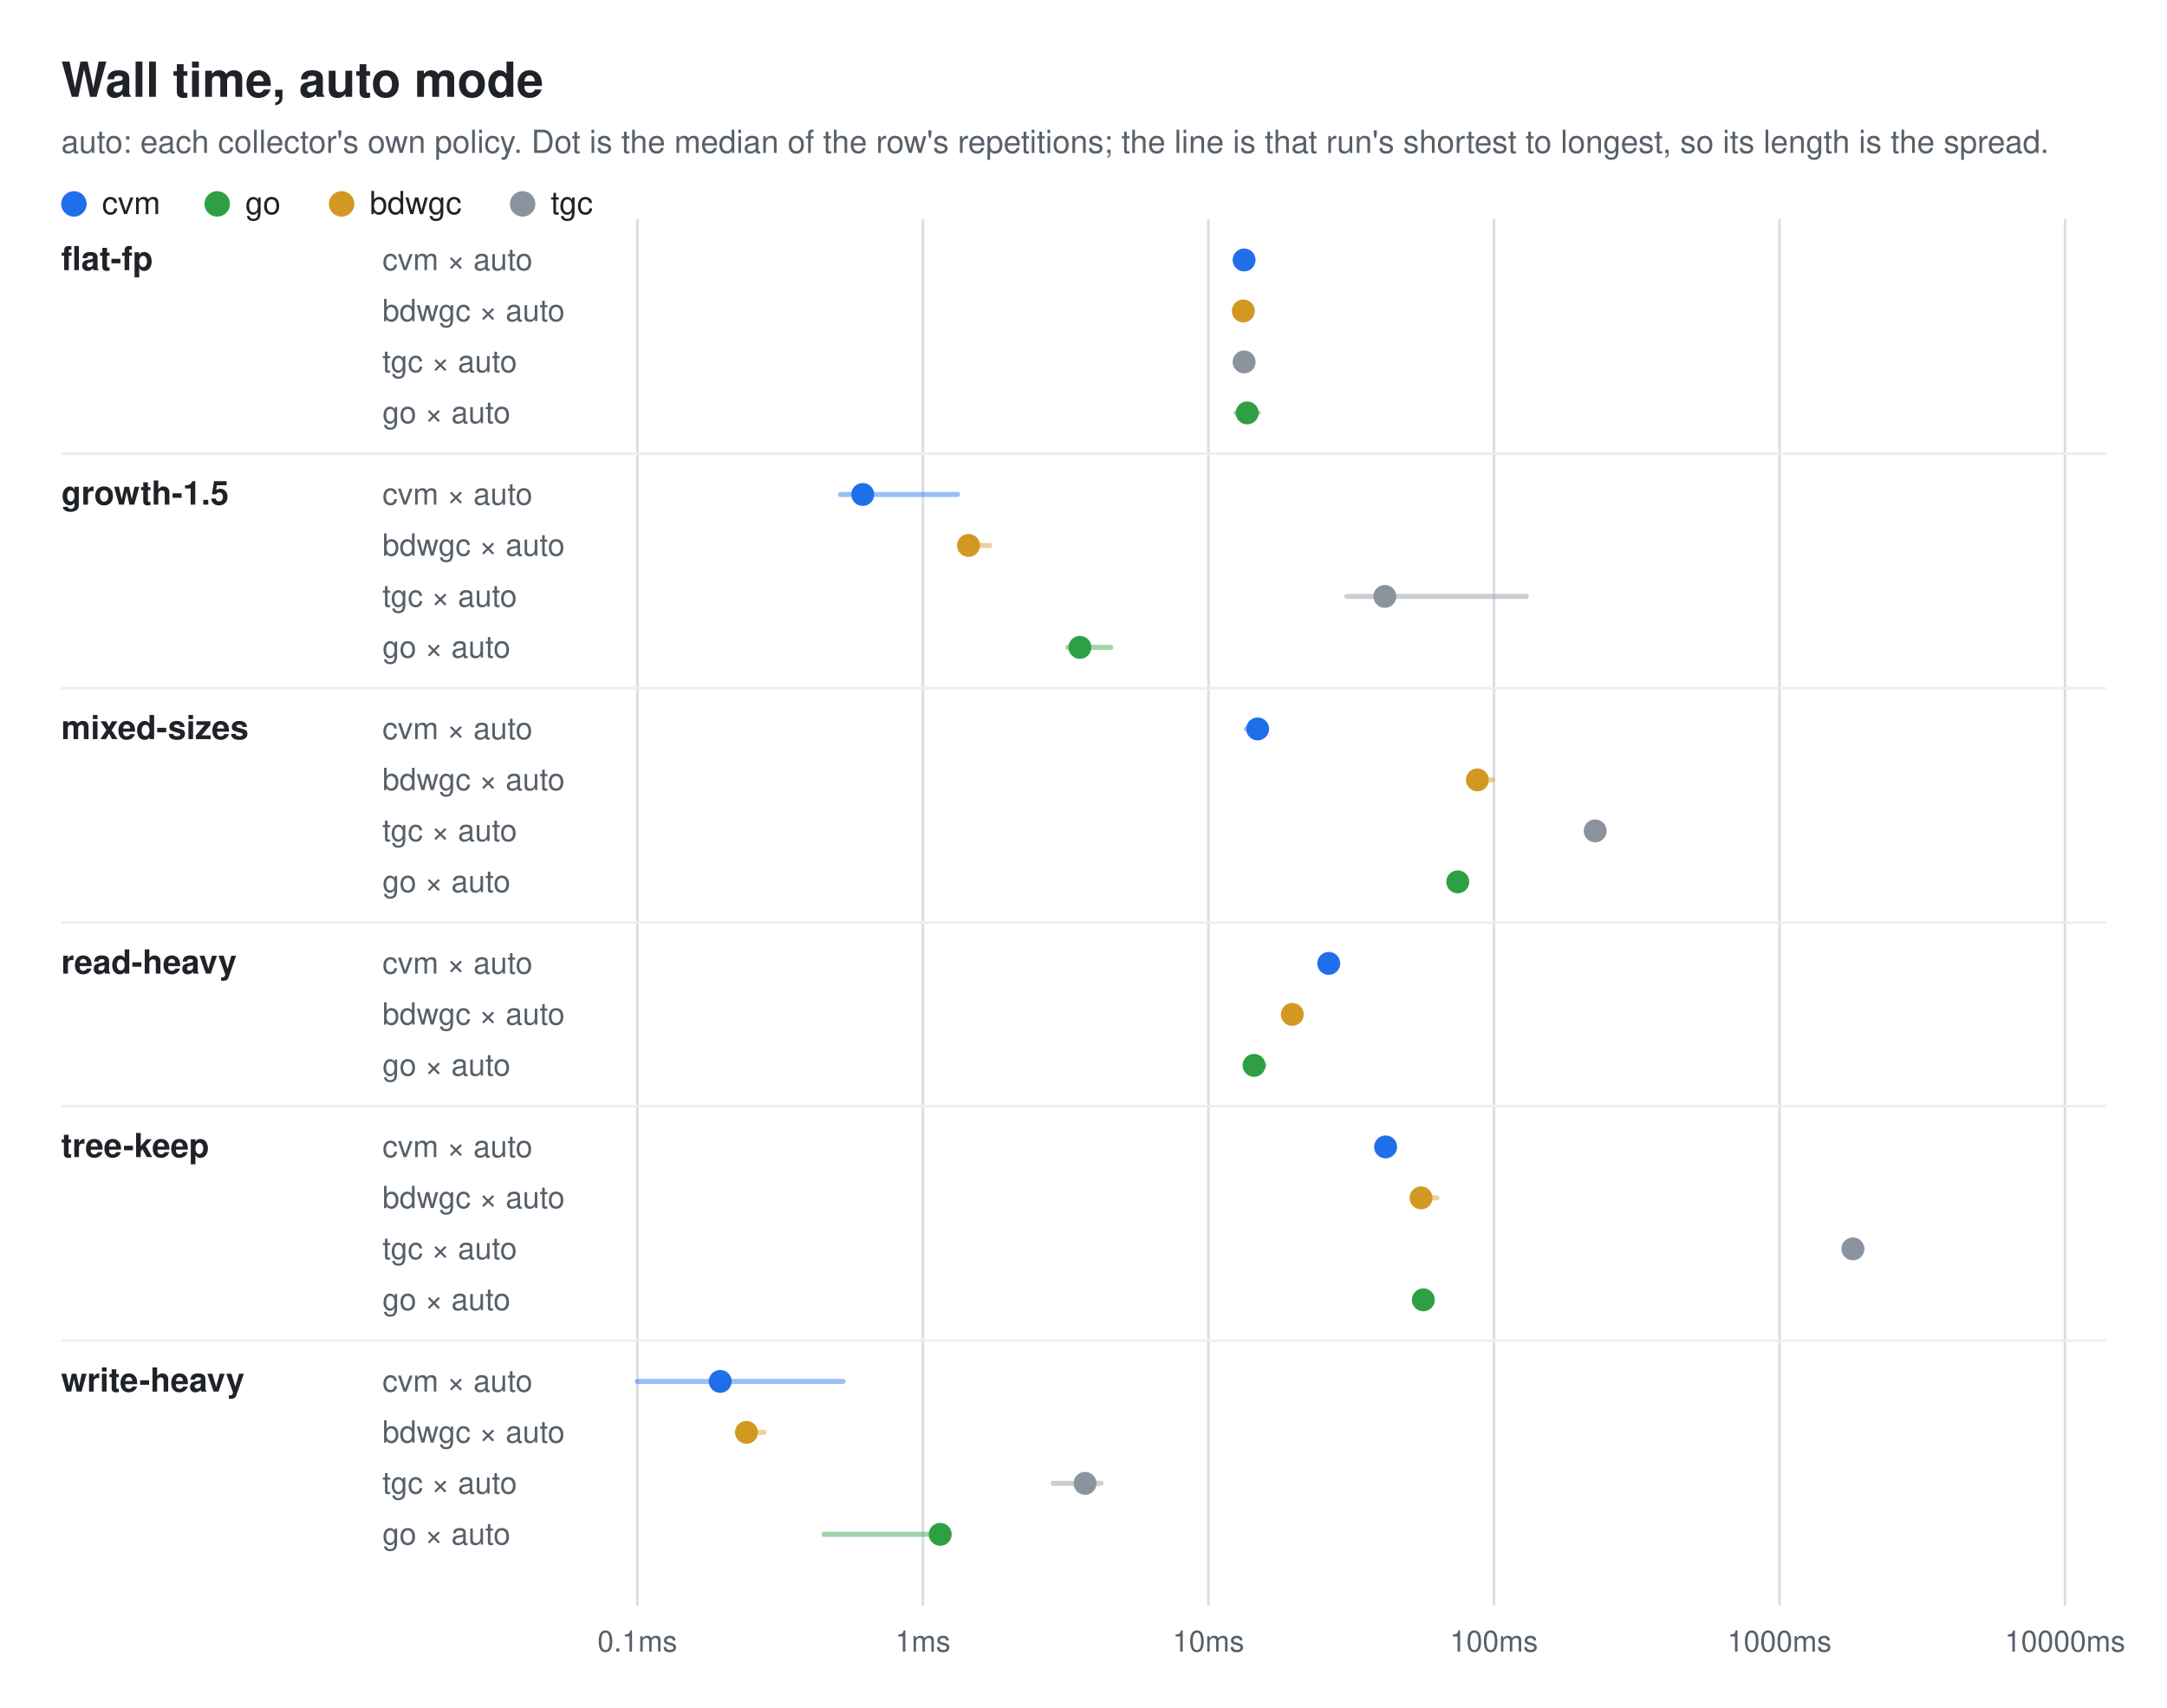
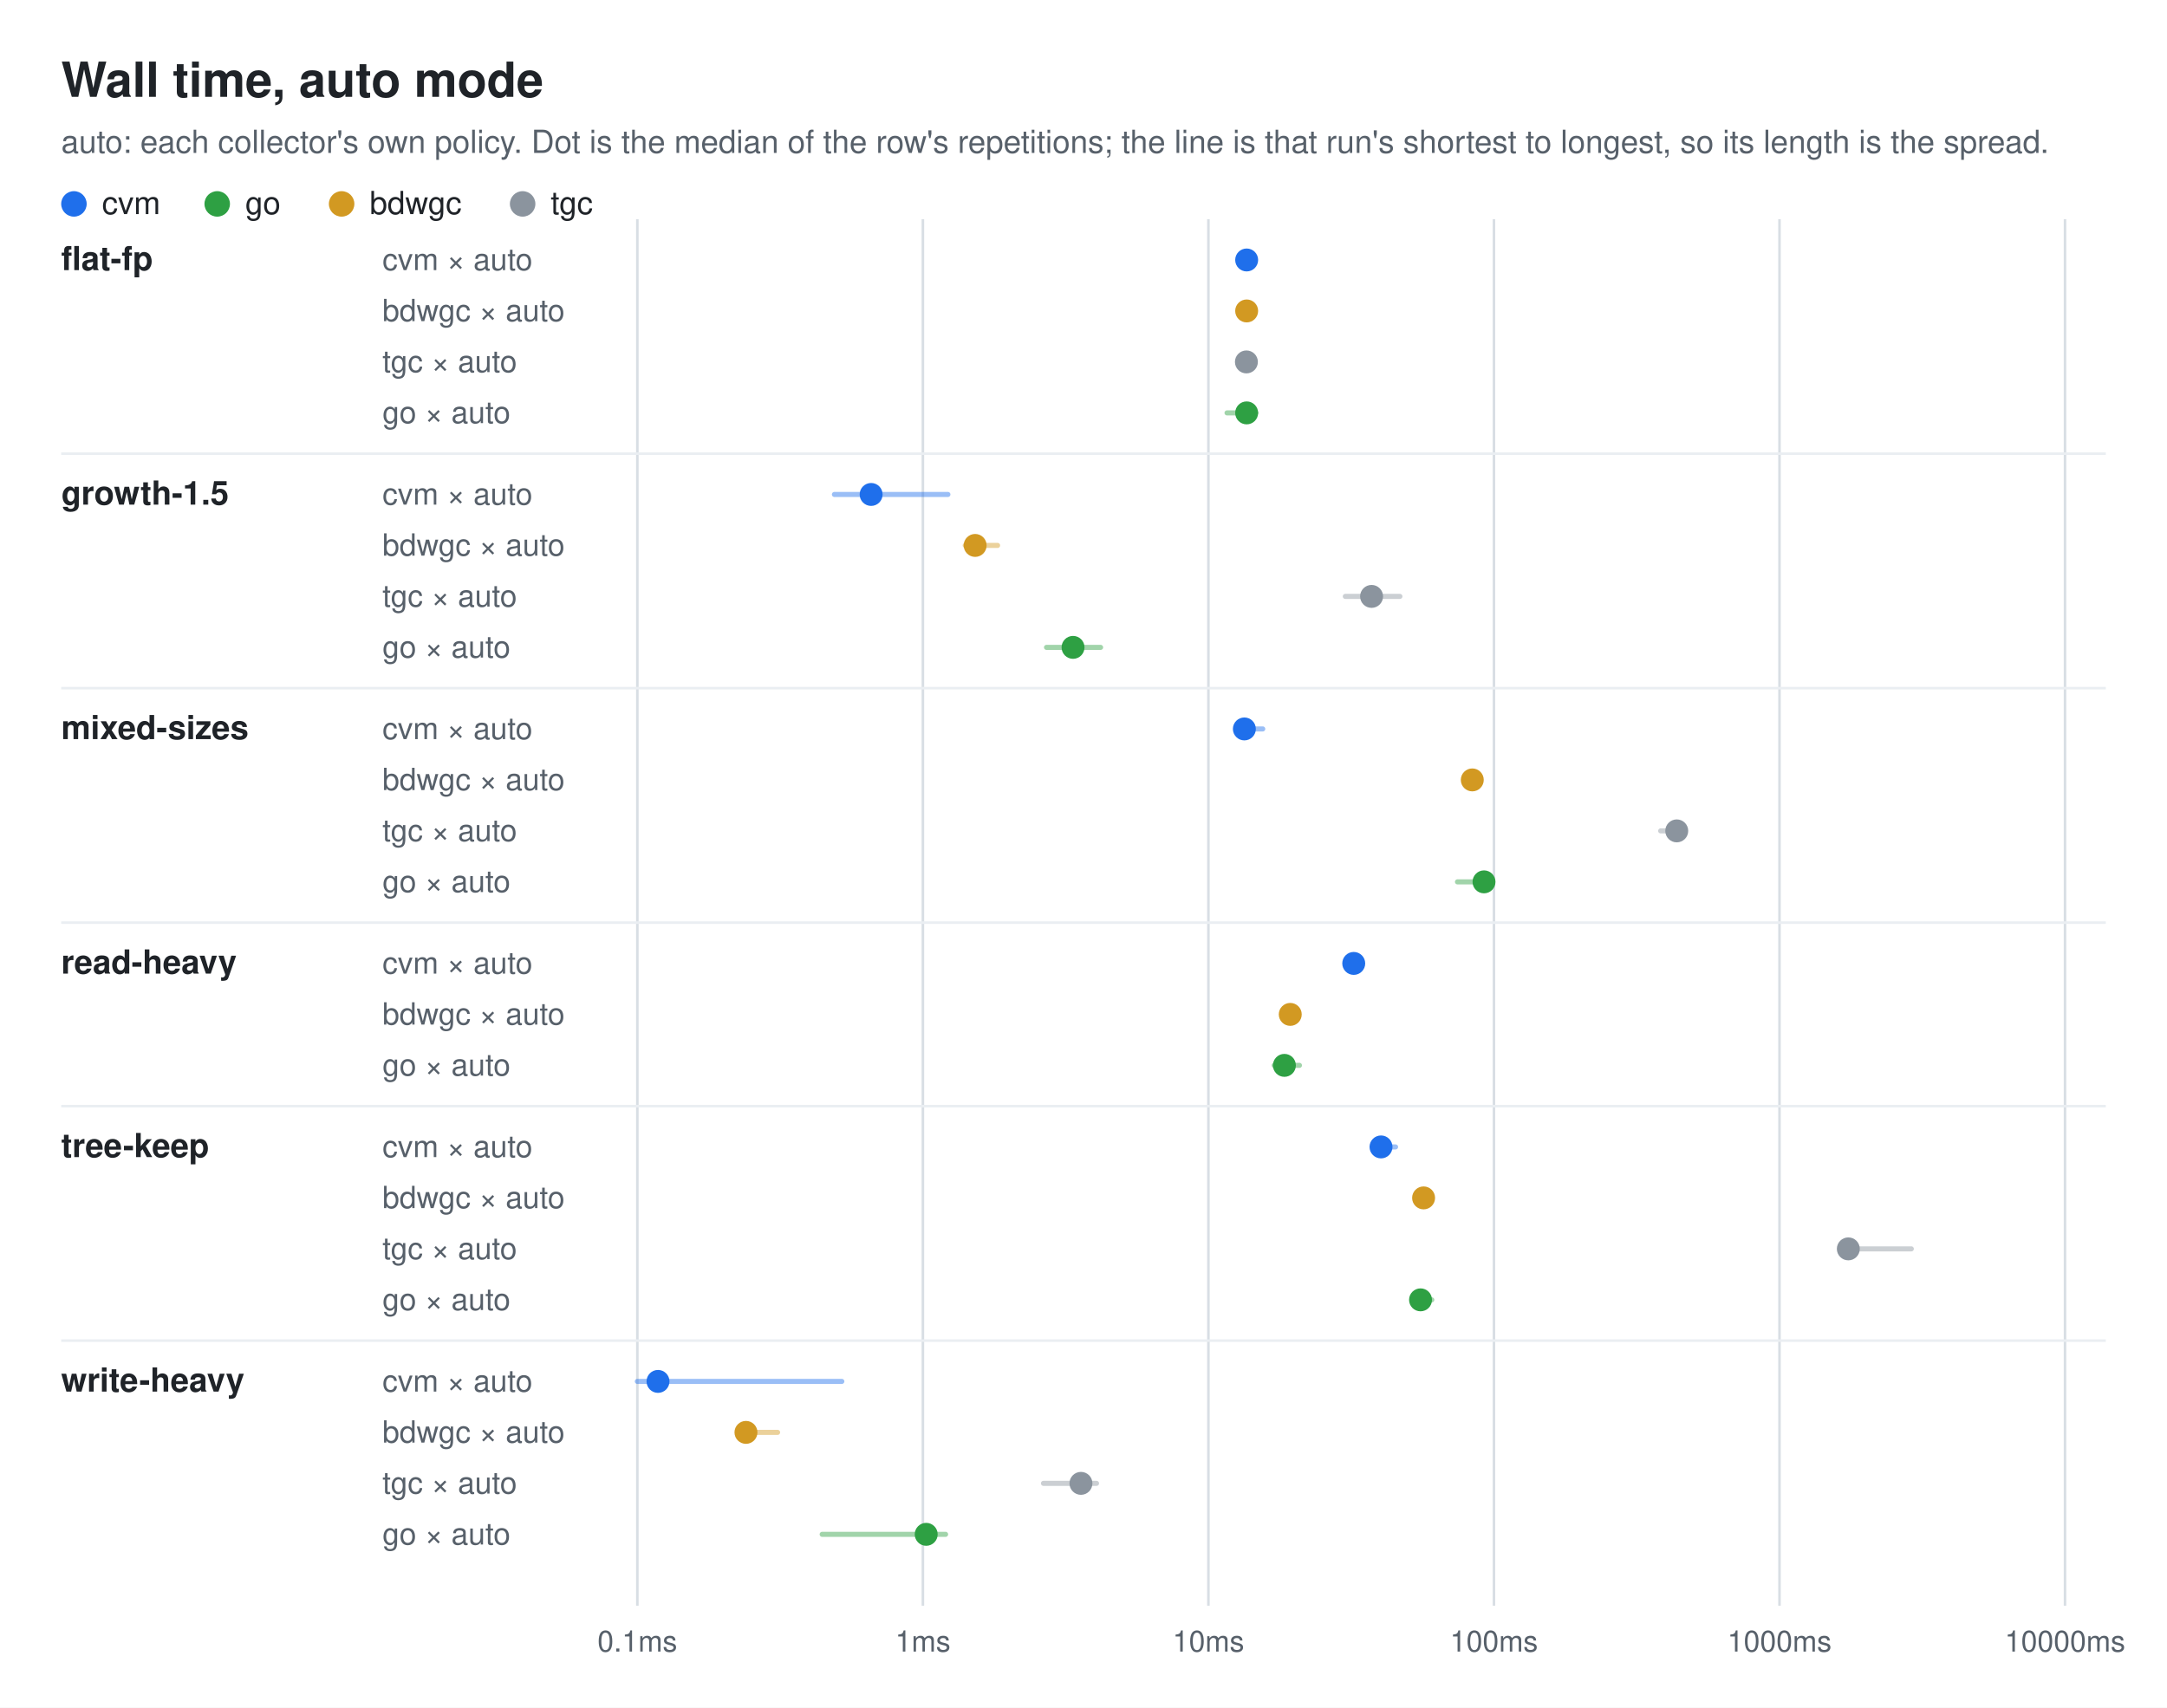
<svg xmlns="http://www.w3.org/2000/svg" width="850" height="670" viewBox="0 0 850 670" font-family="-apple-system, BlinkMacSystemFont, 'Segoe UI', Helvetica, Arial, sans-serif">
  <rect width="850" height="670" fill="#ffffff" />
  <text x="24" y="38" font-size="19" font-weight="600" fill="#1f2328">Wall time, auto mode</text>
  <text x="24" y="60" font-size="12.5" fill="#57606a">auto: each collector's own policy. Dot is the median of the row's repetitions; the line is that run's shortest to longest, so its length is the spread.</text>
  <circle cx="29" cy="80" r="5" fill="#1f6feb" />
  <text x="40" y="84" font-size="12.5" fill="#1f2328">cvm</text>
  <circle cx="85.2" cy="80" r="5" fill="#2ea043" />
  <text x="96.2" y="84" font-size="12.5" fill="#1f2328">go</text>
  <circle cx="134" cy="80" r="5" fill="#d29922" />
  <text x="145" y="84" font-size="12.5" fill="#1f2328">bdwgc</text>
  <circle cx="205" cy="80" r="5" fill="#8b949e" />
  <text x="216" y="84" font-size="12.5" fill="#1f2328">tgc</text>
  <line x1="250.0" y1="86" x2="250.0" y2="630.0" stroke="#d8dee4" stroke-width="1" />
  <text x="250.0" y="648" font-size="11.5" fill="#57606a" text-anchor="middle">0.1ms</text>
  <line x1="362.0" y1="86" x2="362.0" y2="630.0" stroke="#d8dee4" stroke-width="1" />
  <text x="362.0" y="648" font-size="11.5" fill="#57606a" text-anchor="middle">1ms</text>
  <line x1="474.0" y1="86" x2="474.0" y2="630.0" stroke="#d8dee4" stroke-width="1" />
  <text x="474.0" y="648" font-size="11.5" fill="#57606a" text-anchor="middle">10ms</text>
  <line x1="586.0" y1="86" x2="586.0" y2="630.0" stroke="#d8dee4" stroke-width="1" />
  <text x="586.0" y="648" font-size="11.5" fill="#57606a" text-anchor="middle">100ms</text>
  <line x1="698.0" y1="86" x2="698.0" y2="630.0" stroke="#d8dee4" stroke-width="1" />
  <text x="698.0" y="648" font-size="11.5" fill="#57606a" text-anchor="middle">1000ms</text>
  <line x1="810.0" y1="86" x2="810.0" y2="630.0" stroke="#d8dee4" stroke-width="1" />
  <text x="810.0" y="648" font-size="11.5" fill="#57606a" text-anchor="middle">10000ms</text>
  <text x="24" y="106.0" font-size="13" font-weight="600" fill="#1f2328">flat-fp</text>
  <text x="150" y="106.0" font-size="12" fill="#57606a">cvm × auto</text>
-   <line x1="487.7" y1="102.0" x2="489.6" y2="102.0" stroke="#1f6feb" stroke-width="2" stroke-linecap="round" opacity="0.45" />
-   <circle cx="488.0" cy="102.0" r="4.5" fill="#1f6feb" />
+   <line x1="488.1" y1="102.0" x2="490.6" y2="102.0" stroke="#1f6feb" stroke-width="2" stroke-linecap="round" opacity="0.45" />
+   <circle cx="489.0" cy="102.0" r="4.5" fill="#1f6feb" />
  <text x="150" y="126.0" font-size="12" fill="#57606a">bdwgc × auto</text>
-   <line x1="487.0" y1="122.0" x2="489.3" y2="122.0" stroke="#d29922" stroke-width="2" stroke-linecap="round" opacity="0.45" />
-   <circle cx="487.7" cy="122.0" r="4.5" fill="#d29922" />
+   <line x1="488.8" y1="122.0" x2="489.8" y2="122.0" stroke="#d29922" stroke-width="2" stroke-linecap="round" opacity="0.45" />
+   <circle cx="489.0" cy="122.0" r="4.5" fill="#d29922" />
  <text x="150" y="146.0" font-size="12" fill="#57606a">tgc × auto</text>
-   <line x1="486.4" y1="142.0" x2="489.3" y2="142.0" stroke="#8b949e" stroke-width="2" stroke-linecap="round" opacity="0.45" />
-   <circle cx="488.0" cy="142.0" r="4.5" fill="#8b949e" />
+   <line x1="487.6" y1="142.0" x2="489.7" y2="142.0" stroke="#8b949e" stroke-width="2" stroke-linecap="round" opacity="0.45" />
+   <circle cx="488.9" cy="142.0" r="4.5" fill="#8b949e" />
  <text x="150" y="166.0" font-size="12" fill="#57606a">go × auto</text>
-   <line x1="484.9" y1="162.0" x2="493.5" y2="162.0" stroke="#2ea043" stroke-width="2" stroke-linecap="round" opacity="0.45" />
-   <circle cx="489.2" cy="162.0" r="4.5" fill="#2ea043" />
+   <line x1="481.3" y1="162.0" x2="492.6" y2="162.0" stroke="#2ea043" stroke-width="2" stroke-linecap="round" opacity="0.45" />
+   <circle cx="489.0" cy="162.0" r="4.5" fill="#2ea043" />
  <line x1="24" y1="178.0" x2="826.0" y2="178.0" stroke="#eaeef2" stroke-width="1" />
  <text x="24" y="198.0" font-size="13" font-weight="600" fill="#1f2328">growth-1.5</text>
  <text x="150" y="198.0" font-size="12" fill="#57606a">cvm × auto</text>
-   <line x1="329.7" y1="194.0" x2="375.6" y2="194.0" stroke="#1f6feb" stroke-width="2" stroke-linecap="round" opacity="0.45" />
-   <circle cx="338.4" cy="194.0" r="4.5" fill="#1f6feb" />
+   <line x1="327.3" y1="194.0" x2="371.8" y2="194.0" stroke="#1f6feb" stroke-width="2" stroke-linecap="round" opacity="0.45" />
+   <circle cx="341.7" cy="194.0" r="4.5" fill="#1f6feb" />
  <text x="150" y="218.0" font-size="12" fill="#57606a">bdwgc × auto</text>
-   <line x1="377.8" y1="214.0" x2="388.2" y2="214.0" stroke="#d29922" stroke-width="2" stroke-linecap="round" opacity="0.45" />
-   <circle cx="379.9" cy="214.0" r="4.5" fill="#d29922" />
+   <line x1="378.6" y1="214.0" x2="391.3" y2="214.0" stroke="#d29922" stroke-width="2" stroke-linecap="round" opacity="0.45" />
+   <circle cx="382.5" cy="214.0" r="4.5" fill="#d29922" />
  <text x="150" y="238.0" font-size="12" fill="#57606a">tgc × auto</text>
-   <line x1="528.3" y1="234.0" x2="598.7" y2="234.0" stroke="#8b949e" stroke-width="2" stroke-linecap="round" opacity="0.45" />
-   <circle cx="543.2" cy="234.0" r="4.5" fill="#8b949e" />
+   <line x1="527.7" y1="234.0" x2="549.1" y2="234.0" stroke="#8b949e" stroke-width="2" stroke-linecap="round" opacity="0.45" />
+   <circle cx="538.0" cy="234.0" r="4.5" fill="#8b949e" />
  <text x="150" y="258.0" font-size="12" fill="#57606a">go × auto</text>
-   <line x1="418.9" y1="254.0" x2="435.7" y2="254.0" stroke="#2ea043" stroke-width="2" stroke-linecap="round" opacity="0.45" />
-   <circle cx="423.6" cy="254.0" r="4.5" fill="#2ea043" />
+   <line x1="410.5" y1="254.0" x2="431.7" y2="254.0" stroke="#2ea043" stroke-width="2" stroke-linecap="round" opacity="0.45" />
+   <circle cx="420.9" cy="254.0" r="4.5" fill="#2ea043" />
  <line x1="24" y1="270.0" x2="826.0" y2="270.0" stroke="#eaeef2" stroke-width="1" />
  <text x="24" y="290.0" font-size="13" font-weight="600" fill="#1f2328">mixed-sizes</text>
  <text x="150" y="290.0" font-size="12" fill="#57606a">cvm × auto</text>
-   <line x1="488.9" y1="286.0" x2="496.6" y2="286.0" stroke="#1f6feb" stroke-width="2" stroke-linecap="round" opacity="0.45" />
-   <circle cx="493.3" cy="286.0" r="4.5" fill="#1f6feb" />
+   <line x1="487.0" y1="286.0" x2="495.3" y2="286.0" stroke="#1f6feb" stroke-width="2" stroke-linecap="round" opacity="0.45" />
+   <circle cx="488.1" cy="286.0" r="4.5" fill="#1f6feb" />
  <text x="150" y="310.0" font-size="12" fill="#57606a">bdwgc × auto</text>
-   <line x1="579.2" y1="306.0" x2="585.5" y2="306.0" stroke="#d29922" stroke-width="2" stroke-linecap="round" opacity="0.45" />
-   <circle cx="579.5" cy="306.0" r="4.5" fill="#d29922" />
+   <line x1="577.2" y1="306.0" x2="577.9" y2="306.0" stroke="#d29922" stroke-width="2" stroke-linecap="round" opacity="0.45" />
+   <circle cx="577.5" cy="306.0" r="4.5" fill="#d29922" />
  <text x="150" y="330.0" font-size="12" fill="#57606a">tgc × auto</text>
-   <line x1="625.4" y1="326.0" x2="626.1" y2="326.0" stroke="#8b949e" stroke-width="2" stroke-linecap="round" opacity="0.45" />
-   <circle cx="625.7" cy="326.0" r="4.5" fill="#8b949e" />
+   <line x1="651.4" y1="326.0" x2="660.1" y2="326.0" stroke="#8b949e" stroke-width="2" stroke-linecap="round" opacity="0.45" />
+   <circle cx="657.7" cy="326.0" r="4.5" fill="#8b949e" />
  <text x="150" y="350.0" font-size="12" fill="#57606a">go × auto</text>
-   <line x1="571.0" y1="346.0" x2="573.7" y2="346.0" stroke="#2ea043" stroke-width="2" stroke-linecap="round" opacity="0.45" />
-   <circle cx="571.8" cy="346.0" r="4.5" fill="#2ea043" />
+   <line x1="571.7" y1="346.0" x2="584.1" y2="346.0" stroke="#2ea043" stroke-width="2" stroke-linecap="round" opacity="0.45" />
+   <circle cx="582.1" cy="346.0" r="4.5" fill="#2ea043" />
  <line x1="24" y1="362.0" x2="826.0" y2="362.0" stroke="#eaeef2" stroke-width="1" />
  <text x="24" y="382.0" font-size="13" font-weight="600" fill="#1f2328">read-heavy</text>
  <text x="150" y="382.0" font-size="12" fill="#57606a">cvm × auto</text>
-   <line x1="518.8" y1="378.0" x2="522.6" y2="378.0" stroke="#1f6feb" stroke-width="2" stroke-linecap="round" opacity="0.45" />
-   <circle cx="521.2" cy="378.0" r="4.5" fill="#1f6feb" />
+   <line x1="528.3" y1="378.0" x2="531.9" y2="378.0" stroke="#1f6feb" stroke-width="2" stroke-linecap="round" opacity="0.45" />
+   <circle cx="531.0" cy="378.0" r="4.5" fill="#1f6feb" />
  <text x="150" y="402.0" font-size="12" fill="#57606a">bdwgc × auto</text>
-   <line x1="505.2" y1="398.0" x2="508.1" y2="398.0" stroke="#d29922" stroke-width="2" stroke-linecap="round" opacity="0.45" />
-   <circle cx="506.9" cy="398.0" r="4.5" fill="#d29922" />
+   <line x1="504.7" y1="398.0" x2="507.5" y2="398.0" stroke="#d29922" stroke-width="2" stroke-linecap="round" opacity="0.45" />
+   <circle cx="506.1" cy="398.0" r="4.5" fill="#d29922" />
  <text x="150" y="422.0" font-size="12" fill="#57606a">go × auto</text>
-   <line x1="488.9" y1="418.0" x2="495.9" y2="418.0" stroke="#2ea043" stroke-width="2" stroke-linecap="round" opacity="0.45" />
-   <circle cx="491.9" cy="418.0" r="4.5" fill="#2ea043" />
+   <line x1="499.8" y1="418.0" x2="509.7" y2="418.0" stroke="#2ea043" stroke-width="2" stroke-linecap="round" opacity="0.45" />
+   <circle cx="503.8" cy="418.0" r="4.5" fill="#2ea043" />
  <line x1="24" y1="434.0" x2="826.0" y2="434.0" stroke="#eaeef2" stroke-width="1" />
  <text x="24" y="454.0" font-size="13" font-weight="600" fill="#1f2328">tree-keep</text>
  <text x="150" y="454.0" font-size="12" fill="#57606a">cvm × auto</text>
-   <line x1="543.2" y1="450.0" x2="543.9" y2="450.0" stroke="#1f6feb" stroke-width="2" stroke-linecap="round" opacity="0.45" />
-   <circle cx="543.5" cy="450.0" r="4.5" fill="#1f6feb" />
+   <line x1="541.1" y1="450.0" x2="547.4" y2="450.0" stroke="#1f6feb" stroke-width="2" stroke-linecap="round" opacity="0.45" />
+   <circle cx="541.7" cy="450.0" r="4.5" fill="#1f6feb" />
  <text x="150" y="474.0" font-size="12" fill="#57606a">bdwgc × auto</text>
-   <line x1="556.7" y1="470.0" x2="563.6" y2="470.0" stroke="#d29922" stroke-width="2" stroke-linecap="round" opacity="0.45" />
-   <circle cx="557.4" cy="470.0" r="4.5" fill="#d29922" />
+   <line x1="557.3" y1="470.0" x2="558.9" y2="470.0" stroke="#d29922" stroke-width="2" stroke-linecap="round" opacity="0.45" />
+   <circle cx="558.4" cy="470.0" r="4.5" fill="#d29922" />
  <text x="150" y="494.0" font-size="12" fill="#57606a">tgc × auto</text>
-   <line x1="726.3" y1="490.0" x2="730.5" y2="490.0" stroke="#8b949e" stroke-width="2" stroke-linecap="round" opacity="0.45" />
-   <circle cx="726.8" cy="490.0" r="4.5" fill="#8b949e" />
+   <line x1="723.2" y1="490.0" x2="749.7" y2="490.0" stroke="#8b949e" stroke-width="2" stroke-linecap="round" opacity="0.45" />
+   <circle cx="725.0" cy="490.0" r="4.5" fill="#8b949e" />
  <text x="150" y="514.0" font-size="12" fill="#57606a">go × auto</text>
-   <line x1="556.7" y1="510.0" x2="559.6" y2="510.0" stroke="#2ea043" stroke-width="2" stroke-linecap="round" opacity="0.45" />
-   <circle cx="558.3" cy="510.0" r="4.5" fill="#2ea043" />
+   <line x1="556.1" y1="510.0" x2="561.6" y2="510.0" stroke="#2ea043" stroke-width="2" stroke-linecap="round" opacity="0.45" />
+   <circle cx="557.2" cy="510.0" r="4.5" fill="#2ea043" />
  <line x1="24" y1="526.0" x2="826.0" y2="526.0" stroke="#eaeef2" stroke-width="1" />
  <text x="24" y="546.0" font-size="13" font-weight="600" fill="#1f2328">write-heavy</text>
  <text x="150" y="546.0" font-size="12" fill="#57606a">cvm × auto</text>
-   <line x1="250.0" y1="542.0" x2="330.7" y2="542.0" stroke="#1f6feb" stroke-width="2" stroke-linecap="round" opacity="0.45" />
-   <circle cx="282.5" cy="542.0" r="4.5" fill="#1f6feb" />
+   <line x1="250.0" y1="542.0" x2="330.2" y2="542.0" stroke="#1f6feb" stroke-width="2" stroke-linecap="round" opacity="0.45" />
+   <circle cx="258.1" cy="542.0" r="4.5" fill="#1f6feb" />
  <text x="150" y="566.0" font-size="12" fill="#57606a">bdwgc × auto</text>
-   <line x1="289.2" y1="562.0" x2="299.7" y2="562.0" stroke="#d29922" stroke-width="2" stroke-linecap="round" opacity="0.45" />
-   <circle cx="292.8" cy="562.0" r="4.5" fill="#d29922" />
+   <line x1="292.2" y1="562.0" x2="305.0" y2="562.0" stroke="#d29922" stroke-width="2" stroke-linecap="round" opacity="0.45" />
+   <circle cx="292.6" cy="562.0" r="4.5" fill="#d29922" />
  <text x="150" y="586.0" font-size="12" fill="#57606a">tgc × auto</text>
-   <line x1="413.1" y1="582.0" x2="431.9" y2="582.0" stroke="#8b949e" stroke-width="2" stroke-linecap="round" opacity="0.45" />
-   <circle cx="425.6" cy="582.0" r="4.5" fill="#8b949e" />
+   <line x1="409.3" y1="582.0" x2="430.1" y2="582.0" stroke="#8b949e" stroke-width="2" stroke-linecap="round" opacity="0.45" />
+   <circle cx="424.0" cy="582.0" r="4.5" fill="#8b949e" />
  <text x="150" y="606.0" font-size="12" fill="#57606a">go × auto</text>
-   <line x1="323.2" y1="602.0" x2="371.4" y2="602.0" stroke="#2ea043" stroke-width="2" stroke-linecap="round" opacity="0.45" />
-   <circle cx="368.8" cy="602.0" r="4.5" fill="#2ea043" />
+   <line x1="322.5" y1="602.0" x2="370.9" y2="602.0" stroke="#2ea043" stroke-width="2" stroke-linecap="round" opacity="0.45" />
+   <circle cx="363.3" cy="602.0" r="4.5" fill="#2ea043" />
</svg>
